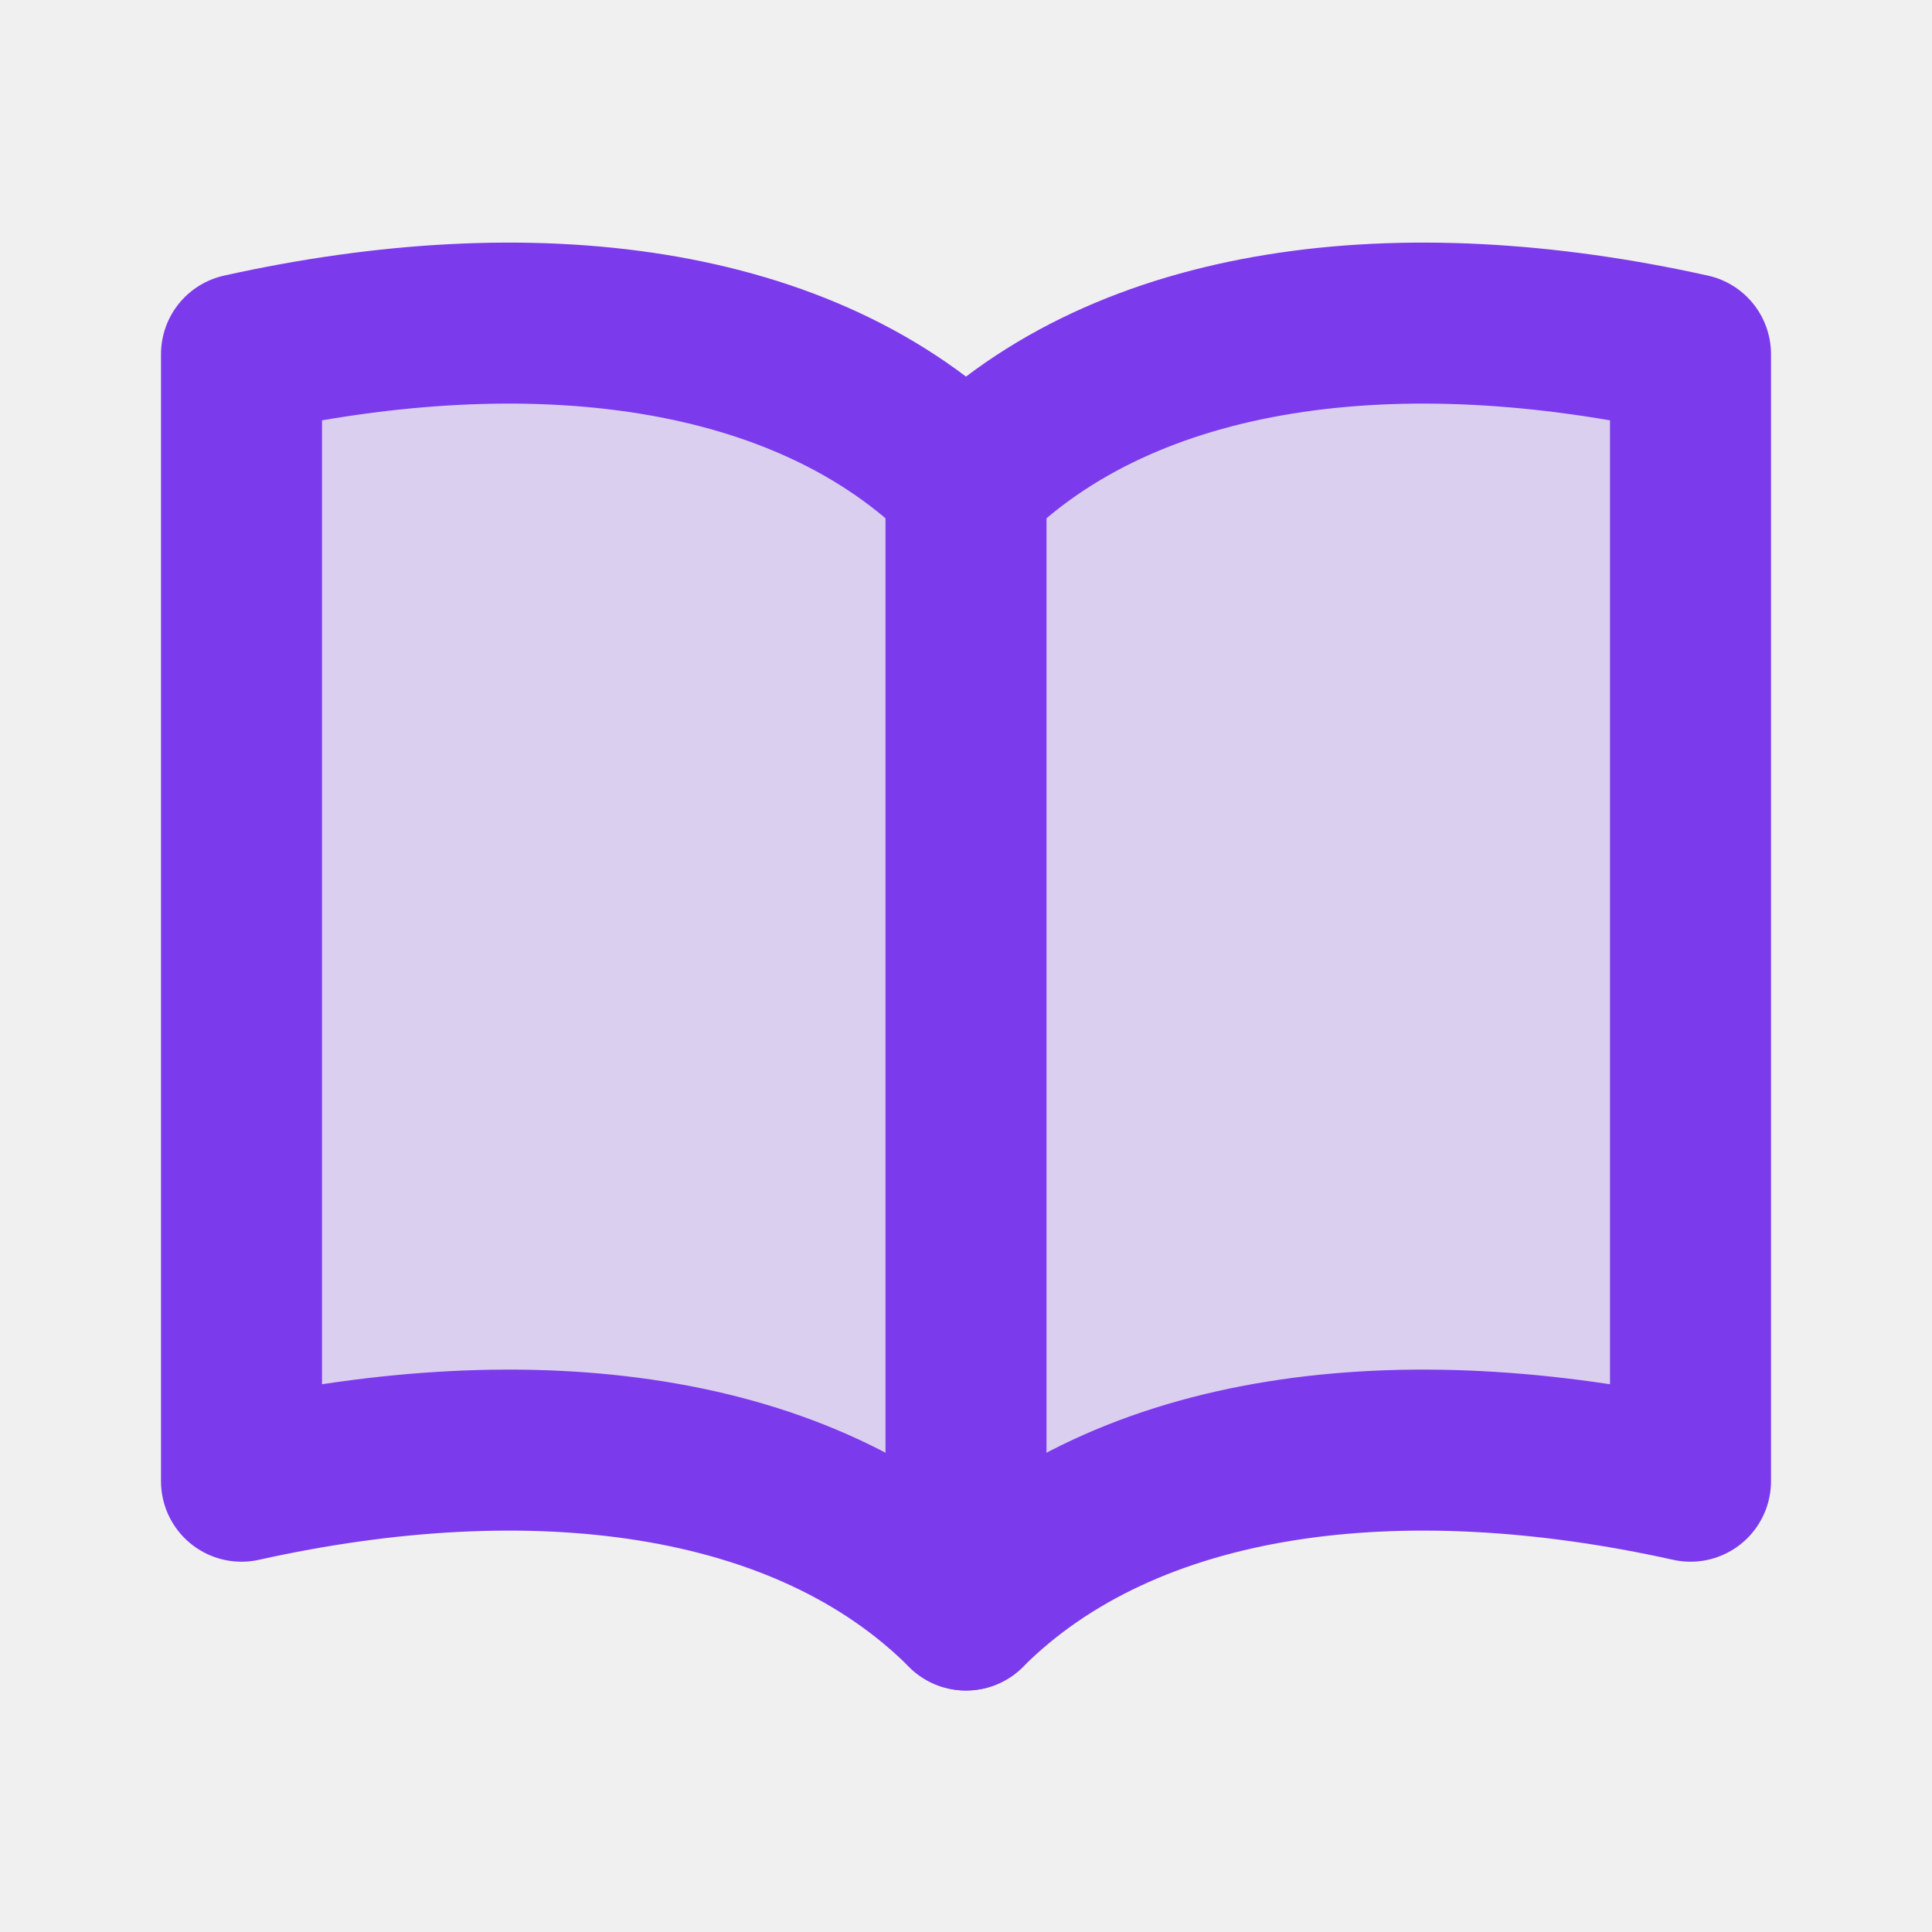
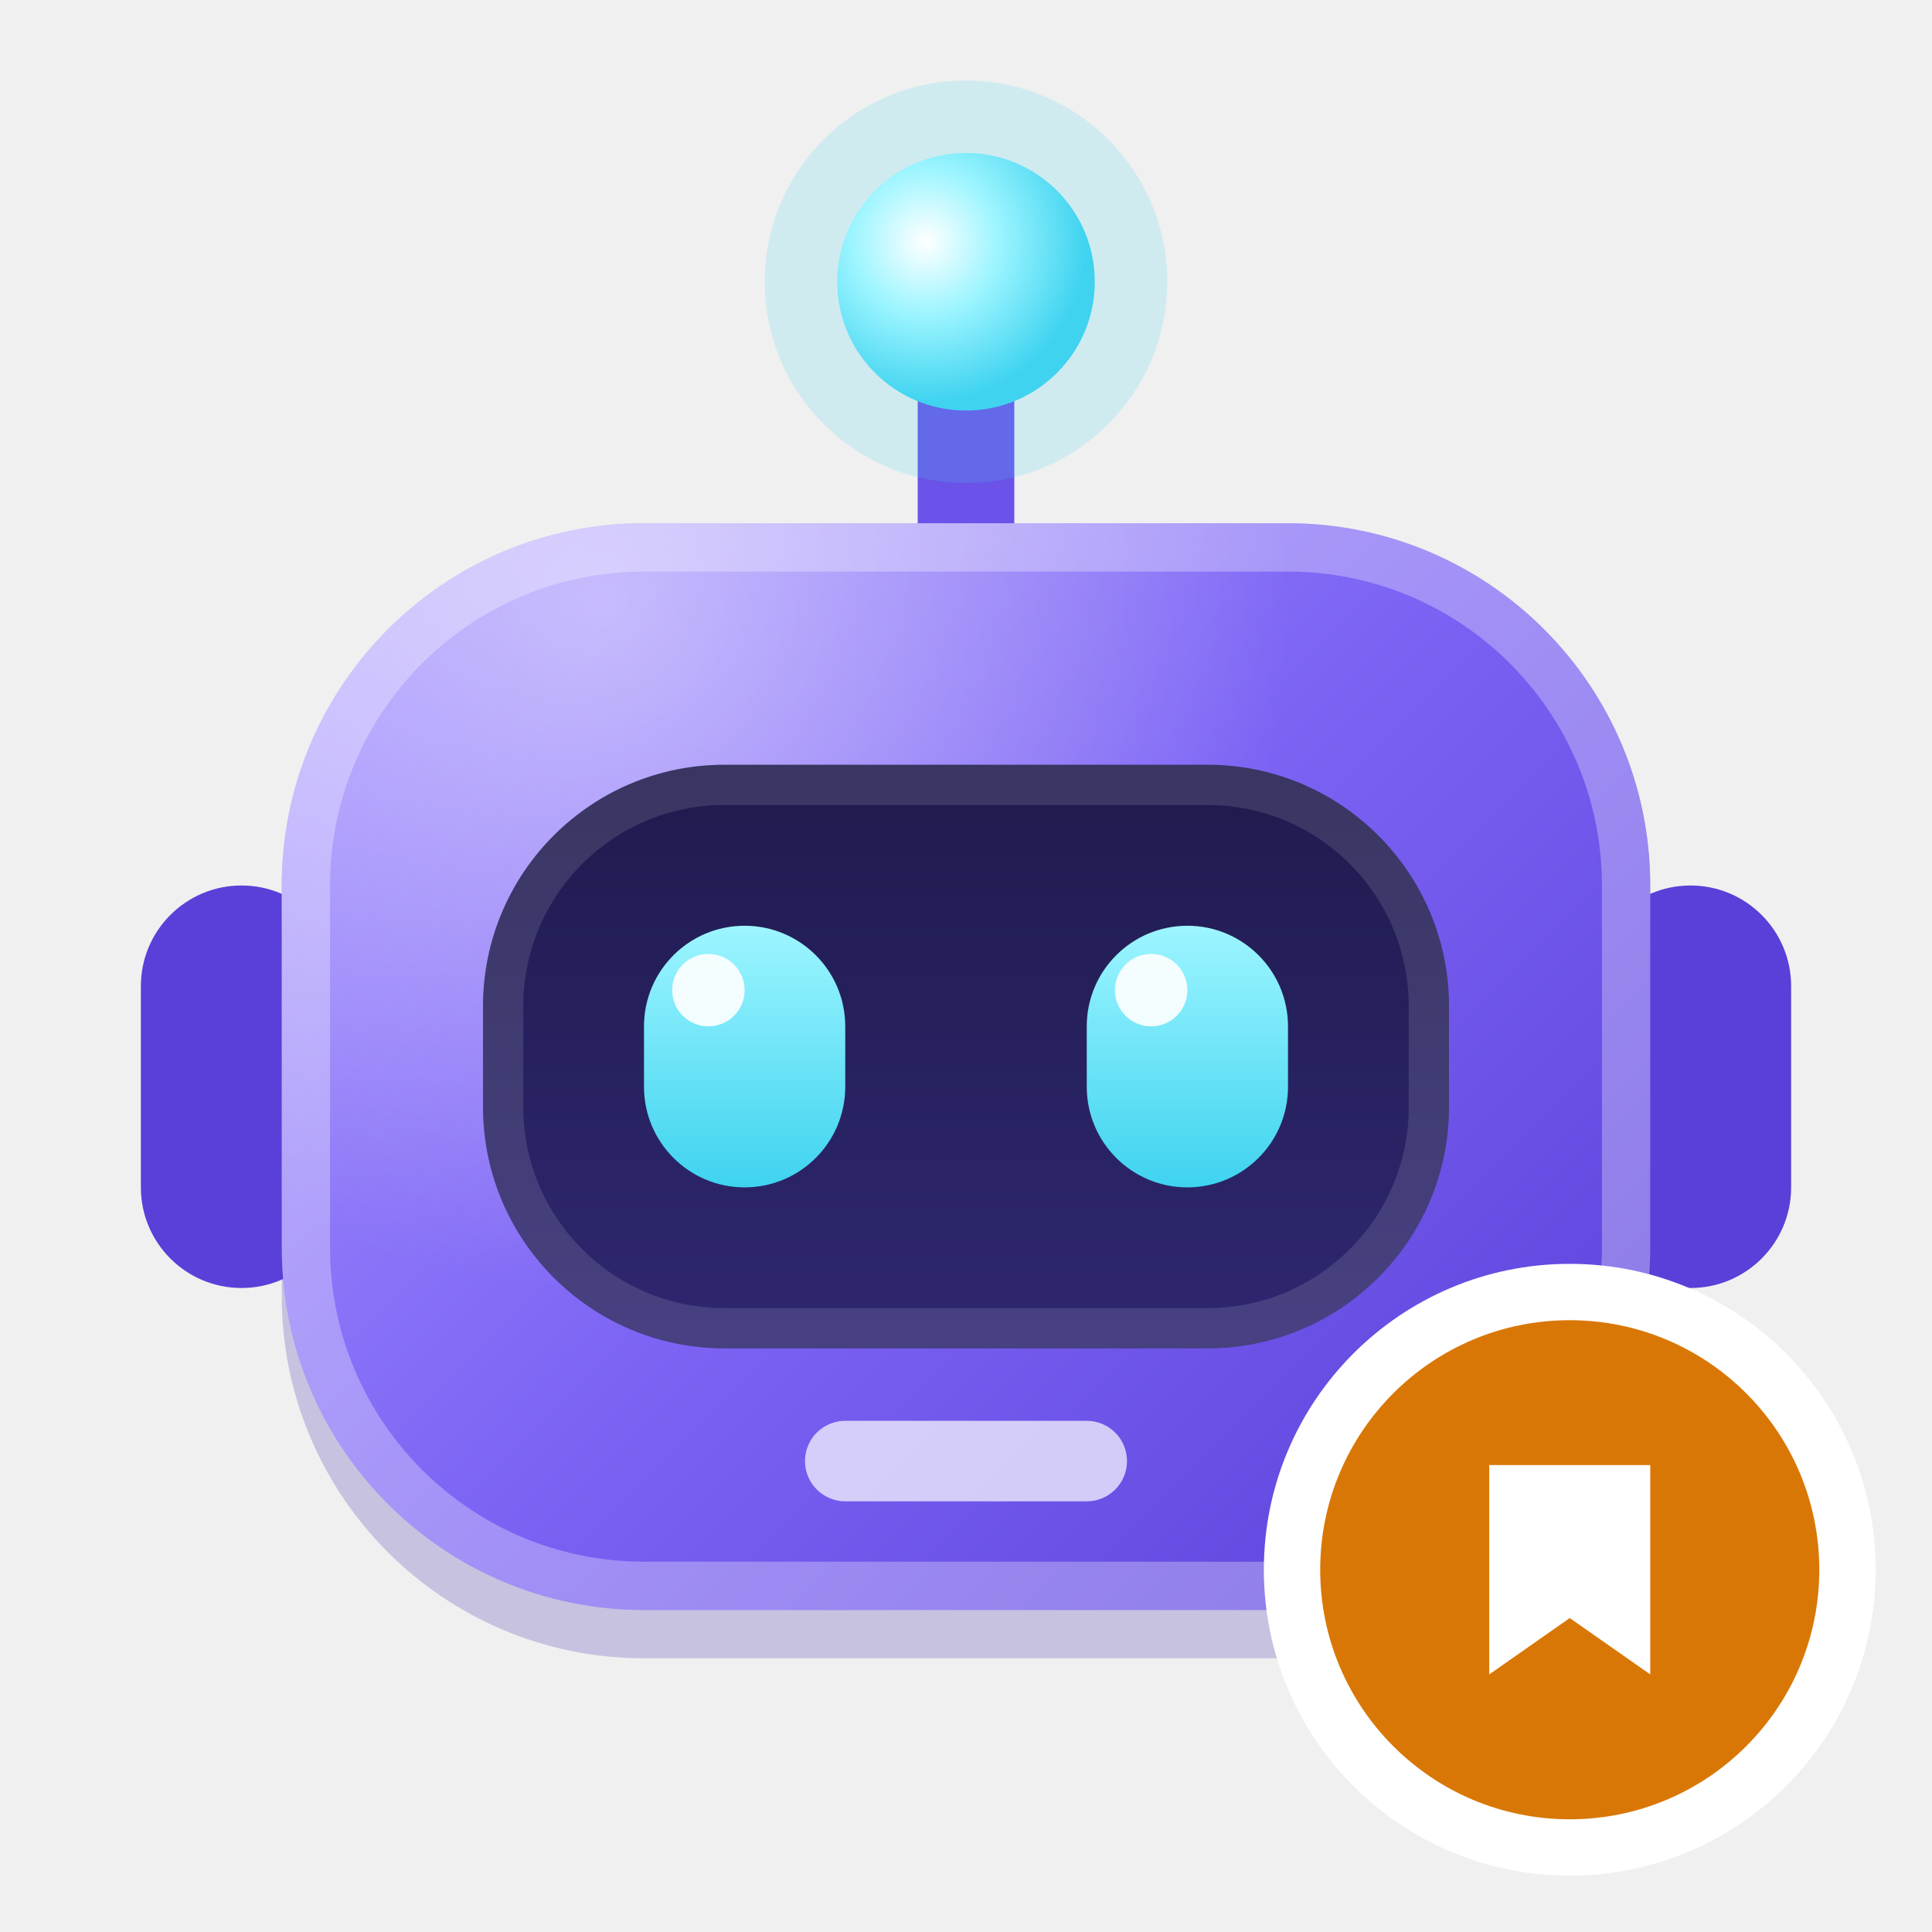
- <svg xmlns="http://www.w3.org/2000/svg" width="12" height="12" viewBox="0 0 12 12" fill="none" stroke="#7C3AED" stroke-width="1" stroke-linecap="round" stroke-linejoin="round">
-   <path d="M6 3c-1-1-2.7-1.2-4.5-.8v7C3.3 8.8 5 9 6 10c1-1 2.7-1.2 4.5-.8v-7C8.7 1.8 7 2 6 3z" fill="#7C3AED" fill-opacity="0.18" />
-   <path d="M6 3v7" />
+ <svg xmlns="http://www.w3.org/2000/svg" width="48" height="48" viewBox="0 0 48 48" fill="none">
+   <defs>
+     <linearGradient id="head" x1="8" y1="12" x2="38" y2="42" gradientUnits="userSpaceOnUse">
+       <stop offset="0" stop-color="#A895FF" />
+       <stop offset="0.5" stop-color="#7C63F4" />
+       <stop offset="1" stop-color="#5A3FD8" />
+     </linearGradient>
+     <radialGradient id="glow" cx="15" cy="15" r="17" gradientUnits="userSpaceOnUse">
+       <stop offset="0" stop-color="#FFFFFF" stop-opacity="0.45" />
+       <stop offset="1" stop-color="#FFFFFF" stop-opacity="0" />
+     </radialGradient>
+     <linearGradient id="visor" x1="24" y1="19" x2="24" y2="33" gradientUnits="userSpaceOnUse">
+       <stop offset="0" stop-color="#1F1B4D" />
+       <stop offset="1" stop-color="#2E2770" />
+     </linearGradient>
+     <linearGradient id="eye" x1="0" y1="0" x2="0" y2="1">
+       <stop offset="0" stop-color="#9DF5FF" />
+       <stop offset="1" stop-color="#3FD3F0" />
+     </linearGradient>
+     <radialGradient id="bulb" cx="23" cy="6" r="4" gradientUnits="userSpaceOnUse">
+       <stop offset="0" stop-color="#FFFFFF" />
+       <stop offset="0.45" stop-color="#9DF5FF" />
+       <stop offset="1" stop-color="#3FD3F0" />
+     </radialGradient>
+   </defs>
+   <path d="M24 14V9" stroke="#6B52E8" stroke-width="2.4" stroke-linecap="round" />
+   <circle cx="24" cy="7" r="5" fill="#3FD3F0" fill-opacity="0.18" />
+   <circle cx="24" cy="7" r="3.2" fill="url(#bulb)" />
+   <rect x="3.5" y="22" width="5" height="10" rx="2.5" fill="#5A3FD8" />
+   <rect x="39.5" y="22" width="5" height="10" rx="2.5" fill="#5A3FD8" />
+   <rect x="7" y="14.2" width="34" height="27" rx="9" fill="#3A22A8" fill-opacity="0.22" />
+   <rect x="7" y="13" width="34" height="27" rx="9" fill="url(#head)" />
+   <rect x="7" y="13" width="34" height="27" rx="9" fill="url(#glow)" />
+   <rect x="7.6" y="13.6" width="32.8" height="25.8" rx="8.4" stroke="#FFFFFF" stroke-opacity="0.3" stroke-width="1.2" />
+   <rect x="12" y="19" width="24" height="14.5" rx="6" fill="url(#visor)" />
+   <rect x="12.5" y="19.5" width="23" height="13.5" rx="5.5" stroke="#FFFFFF" stroke-opacity="0.12" />
+   <rect x="16" y="23" width="5" height="6.5" rx="2.5" fill="url(#eye)" />
+   <rect x="27" y="23" width="5" height="6.5" rx="2.5" fill="url(#eye)" />
+   <circle cx="17.6" cy="24.6" r="0.9" fill="#FFFFFF" fill-opacity="0.9" />
+   <circle cx="28.6" cy="24.6" r="0.9" fill="#FFFFFF" fill-opacity="0.9" />
+   <rect x="20" y="35.3" width="8" height="2" rx="1" fill="#FFFFFF" fill-opacity="0.7" />
+   <circle cx="39" cy="39" r="7.6" fill="#FFFFFF" />
+   <circle cx="39" cy="39" r="6.2" fill="#D97706" />
+   <path d="M37 36.4h4v5.2l-2-1.4-2 1.4z" fill="#FFFFFF" />
</svg>
